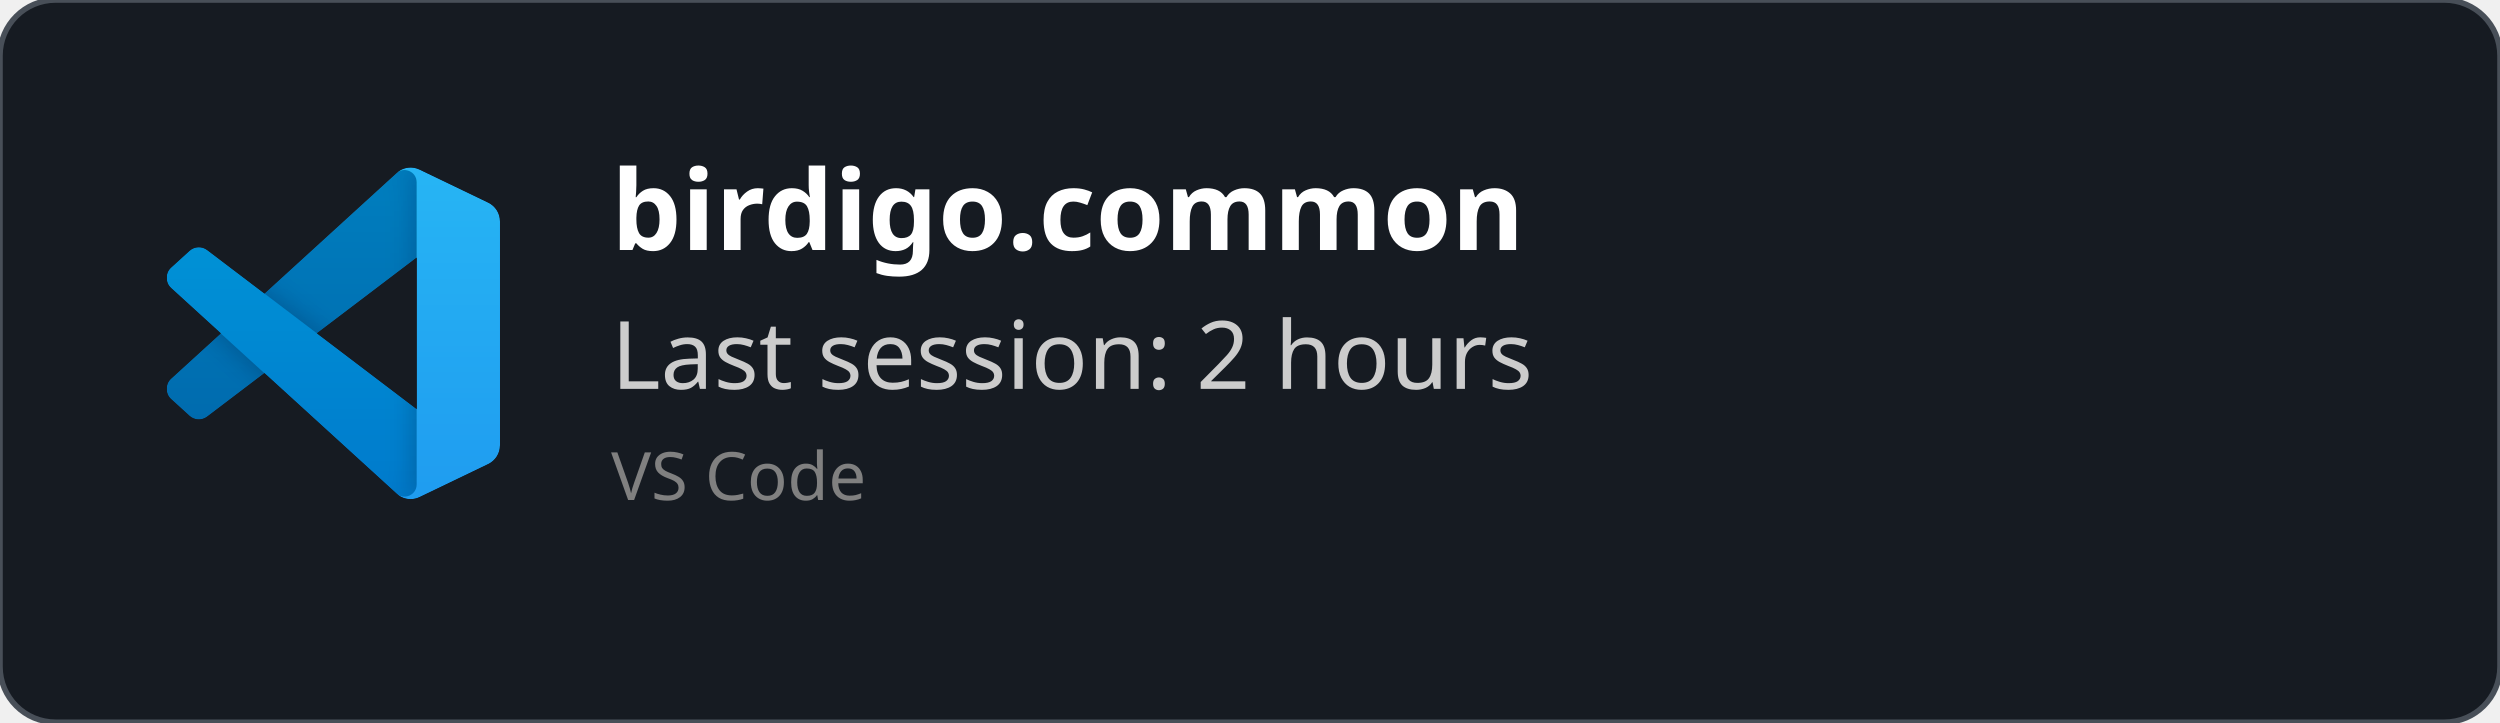
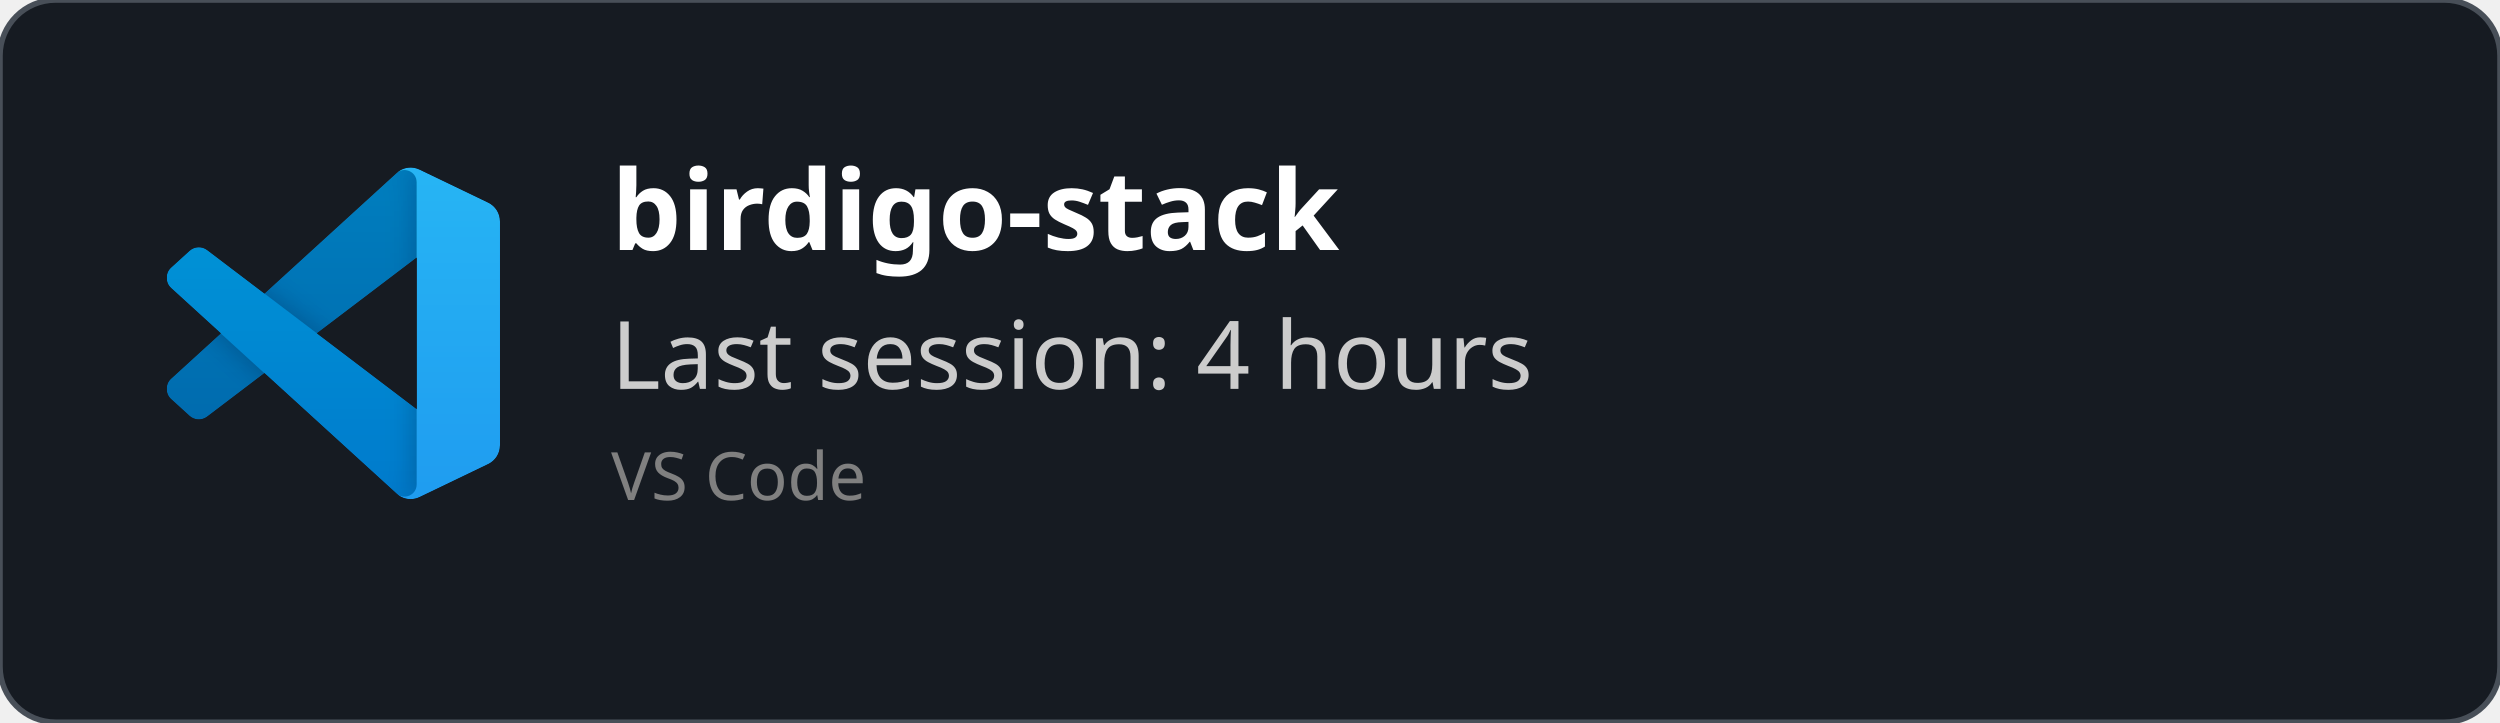
<svg xmlns="http://www.w3.org/2000/svg" width="450" height="130" viewBox="0 0 450 130" fill="none" role="img">
  <style>
    *{
        font-family: 'Segoe UI', Ubuntu, monospace
    }
    </style>
  <defs>
    <clipPath id="horizontalClip" x="20" y="20" width="500" height="200">
      <rect x="90" y="20" width="300" height="50" />
    </clipPath>
  </defs>
  <rect width="450" height="130" fill="rgba(22,27,34)" stroke="#484f58" stroke-width="1" fill-opacity="1" stroke-opacity="1" x="0" y="0" rx="10px" ry="10px">
    </rect>
  <svg width="60" height="60" x="30" y="30" viewBox="0 0 100 100" fill="none" id="vscode">
    <mask id="mask0" mask-type="alpha" maskUnits="userSpaceOnUse" x="0" y="0" width="100" height="100">
      <path fill-rule="evenodd" clip-rule="evenodd" d="M70.912 99.317C72.487 99.931 74.283 99.891 75.873 99.126L96.461 89.22C98.624 88.179 100 85.989 100 83.587V16.413C100 14.011 98.624 11.822 96.461 10.781L75.873 0.874C73.786 -0.13 71.345 0.116 69.513 1.447C69.252 1.637 69.003 1.849 68.769 2.083L29.355 38.041L12.187 25.01C10.589 23.797 8.354 23.896 6.869 25.246L1.363 30.255C-0.453 31.906 -0.455 34.763 1.359 36.417L16.247 50L1.359 63.583C-0.455 65.237 -0.453 68.094 1.363 69.745L6.869 74.754C8.354 76.104 10.589 76.204 12.187 74.99L29.355 61.959L68.769 97.917C69.392 98.541 70.125 99.01 70.912 99.317ZM75.015 27.299L45.109 50L75.015 72.701V27.299Z" fill="white" />
    </mask>
    <g mask="url(#mask0)">
      <path d="M96.461 10.796L75.857 0.876C73.472 -0.273 70.622 0.212 68.75 2.083L1.299 63.583C-0.516 65.237 -0.514 68.094 1.303 69.745L6.813 74.754C8.298 76.104 10.535 76.204 12.134 74.99L93.361 13.37C96.086 11.303 100 13.246 100 16.667V16.427C100 14.027 98.625 11.838 96.461 10.796Z" fill="#0065A9" />
      <g filter="url(#filter0_d)">
        <path d="M96.461 89.204L75.857 99.124C73.472 100.273 70.622 99.788 68.75 97.917L1.299 36.417C-0.516 34.763 -0.514 31.906 1.303 30.255L6.813 25.246C8.298 23.896 10.535 23.796 12.134 25.009L93.361 86.63C96.086 88.697 100 86.754 100 83.333V83.573C100 85.974 98.625 88.162 96.461 89.204Z" fill="#007ACC" />
      </g>
      <g filter="url(#filter1_d)">
        <path d="M75.858 99.126C73.472 100.274 70.622 99.788 68.75 97.917C71.056 100.223 75 98.59 75 95.328V4.672C75 1.41 71.056 -0.223 68.75 2.083C70.622 0.211 73.472 -0.274 75.858 0.874L96.459 10.781C98.623 11.822 100 14.011 100 16.413V83.587C100 85.989 98.623 88.179 96.459 89.22L75.858 99.126Z" fill="#1F9CF0" />
      </g>
      <g style="mix-blend-mode:overlay" opacity="0.25">
        <path fill-rule="evenodd" clip-rule="evenodd" d="M70.851 99.317C72.426 99.931 74.222 99.891 75.812 99.126L96.4 89.22C98.563 88.179 99.939 85.989 99.939 83.587V16.413C99.939 14.011 98.564 11.822 96.4 10.781L75.812 0.874C73.725 -0.13 71.284 0.116 69.453 1.447C69.191 1.637 68.942 1.849 68.708 2.083L29.294 38.041L12.126 25.01C10.528 23.796 8.293 23.896 6.809 25.246L1.302 30.255C-0.513 31.906 -0.515 34.763 1.298 36.417L16.186 50L1.298 63.583C-0.515 65.237 -0.513 68.094 1.302 69.745L6.809 74.754C8.293 76.104 10.528 76.204 12.126 74.99L29.294 61.959L68.708 97.917C69.332 98.54 70.064 99.01 70.851 99.317ZM74.954 27.299L45.048 50L74.954 72.701V27.299Z" fill="url(#paint0_linear)" />
      </g>
    </g>
    <defs>
      <filter id="filter0_d" x="-8.394" y="15.829" width="116.727" height="92.246" filterUnits="userSpaceOnUse" color-interpolation-filters="sRGB">
        <feFlood flood-opacity="0" result="BackgroundImageFix" />
        <feColorMatrix in="SourceAlpha" type="matrix" values="0 0 0 0 0 0 0 0 0 0 0 0 0 0 0 0 0 0 127 0" />
        <feOffset />
        <feGaussianBlur stdDeviation="4.167" />
        <feColorMatrix type="matrix" values="0 0 0 0 0 0 0 0 0 0 0 0 0 0 0 0 0 0 0.25 0" />
        <feBlend mode="overlay" in2="BackgroundImageFix" result="effect1_dropShadow" />
        <feBlend mode="normal" in="SourceGraphic" in2="effect1_dropShadow" result="shape" />
      </filter>
      <filter id="filter1_d" x="60.417" y="-8.076" width="47.917" height="116.151" filterUnits="userSpaceOnUse" color-interpolation-filters="sRGB">
        <feFlood flood-opacity="0" result="BackgroundImageFix" />
        <feColorMatrix in="SourceAlpha" type="matrix" values="0 0 0 0 0 0 0 0 0 0 0 0 0 0 0 0 0 0 127 0" />
        <feOffset />
        <feGaussianBlur stdDeviation="4.167" />
        <feColorMatrix type="matrix" values="0 0 0 0 0 0 0 0 0 0 0 0 0 0 0 0 0 0 0.25 0" />
        <feBlend mode="overlay" in2="BackgroundImageFix" result="effect1_dropShadow" />
        <feBlend mode="normal" in="SourceGraphic" in2="effect1_dropShadow" result="shape" />
      </filter>
      <linearGradient id="paint0_linear" x1="49.939" y1="0.258" x2="49.939" y2="99.742" gradientUnits="userSpaceOnUse">
        <stop stop-color="white" />
        <stop offset="1" stop-color="white" stop-opacity="0" />
      </linearGradient>
    </defs>
  </svg>
  <text x="110" y="45" font-size="20" clip-path="url(#horizontalClip)" font-weight="bold" font-family="Ubuntu" fill="white">
-     birdigo.common
+     birdigo-stack
    </text>
  <text x="110" y="70" font-size="17px" font-family="Ubuntu" fill="#ccc">
-     Last session: 2 hours
+     Last session: 4 hours
    </text>
  <text x="110" y="90" font-size="12px" font-family="Ubuntu" fill="grey">
    VS Code
    </text>
</svg>
